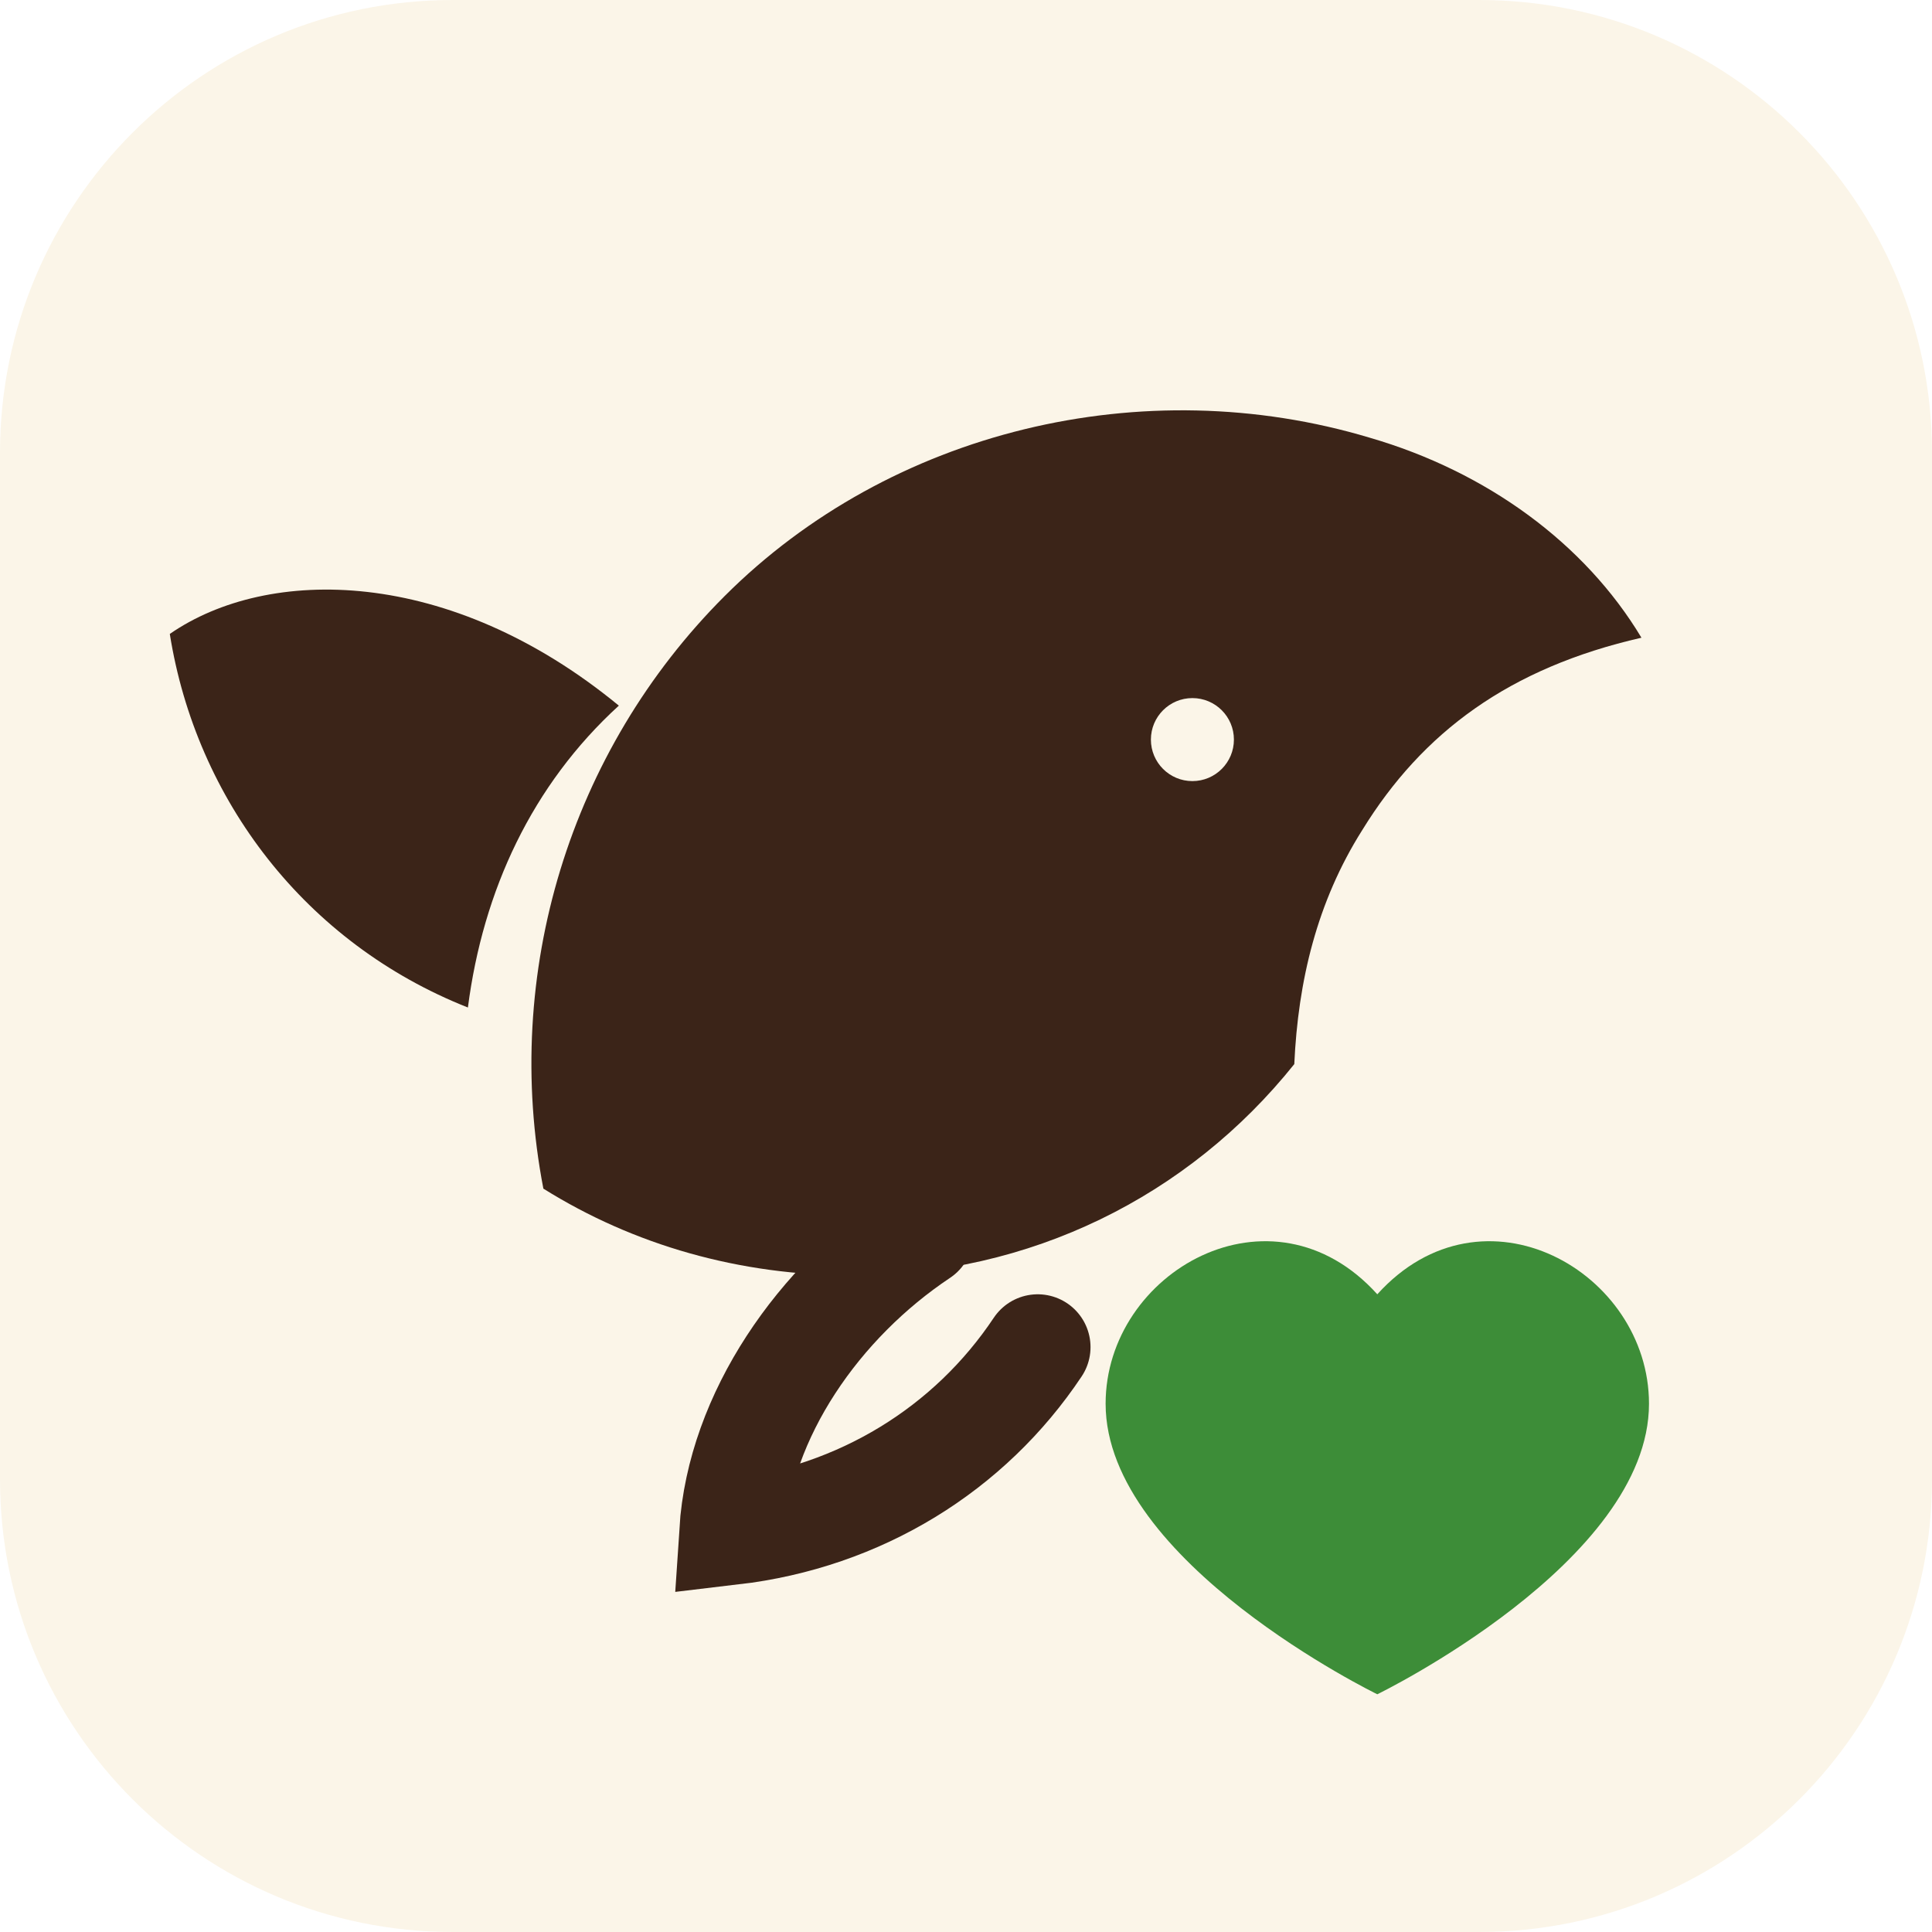
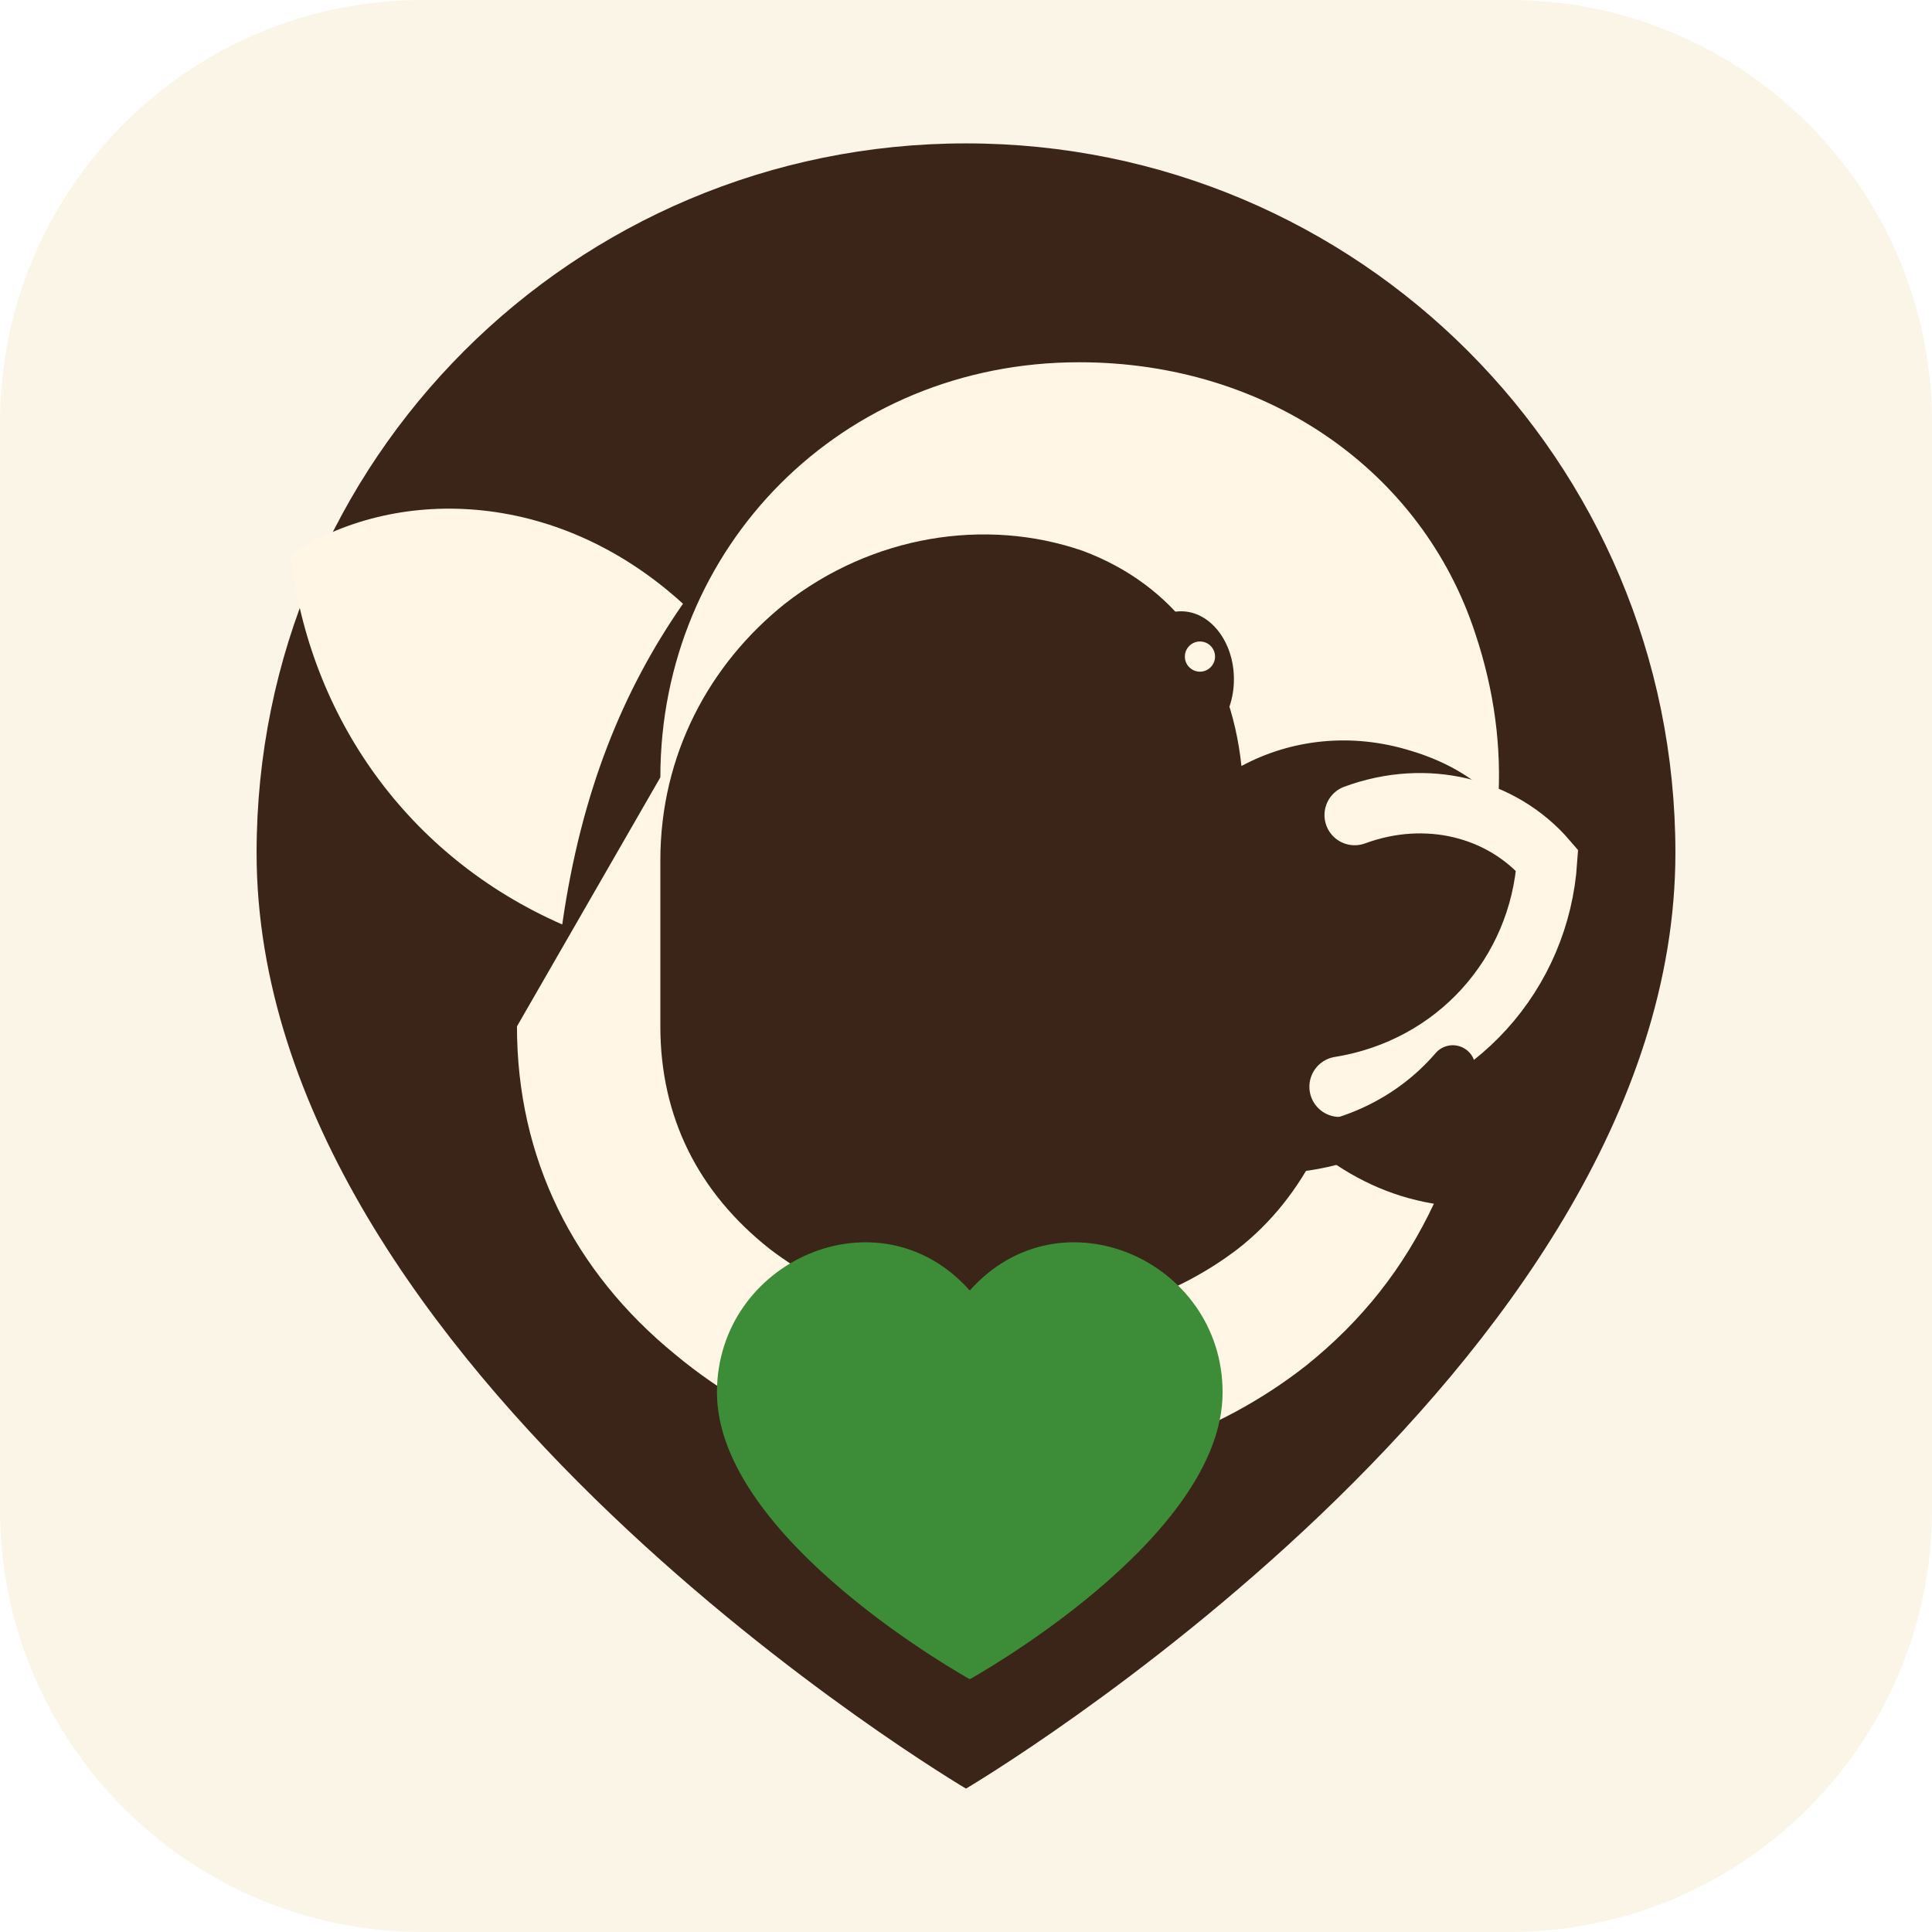
- <svg xmlns="http://www.w3.org/2000/svg" viewBox="0 0 512 512">
-   <rect width="512" height="512" rx="120" fill="#fbf5e8" />
-   <path d="M144 315c-11-57 7-116 48-157 44-44 111-60 171-42 31 9 57 28 72 53-35 8-58 25-74 51-12 19-17 40-18 62-28 35-70 56-117 56-30 0-58-8-82-23Z" fill="#3b2418" />
-   <path d="M164 187c-45-37-93-37-119-19 7 44 36 82 79 99 4-31 17-59 40-80Z" fill="#3b2418" />
-   <circle cx="316" cy="196" r="11" fill="#fbf5e8" />
-   <path d="M244 327c-27 18-48 48-50 79 34-4 63-22 81-49" fill="none" stroke="#3b2418" stroke-width="28" stroke-linecap="round" />
-   <path d="M365 343c28-31 72-6 72 29 0 42-72 77-72 77s-72-35-72-77c0-35 44-60 72-29Z" fill="#3d8d38" />
+ <svg xmlns="http://www.w3.org/2000/svg" viewBox="0 0 512 512" role="img" aria-label="Waldo mark">
+   <rect width="512" height="512" rx="112" fill="#fbf5e8" />
+   <path d="M256 38c-104 0-188 84-188 188 0 137 188 248 188 248s188-111 188-248C444 122 360 38 256 38Z" fill="#3b2418" />
+   <path d="M175 206c0-61 48-110 111-110 50 0 91 29 105 72 5 15 7 30 6 45-5-6-13-11-23-14-16-5-32-3-45 4-3-28-18-48-42-57-26-9-56-4-79 14-20 16-33 40-33 68v44c0 24 10 44 29 59 17 13 39 20 62 20 23 0 45-7 62-20 9-7 16-16 21-26 9 7 19 12 31 14-8 17-19 31-34 43-23 18-52 28-80 28-32 0-63-11-87-31-27-22-42-52-42-87Z" fill="#fff6e6" />
+   <path d="M181 160c-34-31-77-31-104-13 5 43 31 80 72 98 5-35 16-62 32-85Z" fill="#fff6e6" />
+   <ellipse cx="313" cy="180" rx="14" ry="18" fill="#3b2418" />
+   <circle cx="318" cy="174" r="4" fill="#fff6e6" />
+   <path d="M359 216c19-7 39-2 51 12-2 30-24 55-55 60" fill="none" stroke="#fff6e6" stroke-width="16" stroke-linecap="round" />
+   <path d="M283 278c12 17 31 27 53 27 19 0 37-8 49-22" fill="none" stroke="#3b2418" stroke-width="12" stroke-linecap="round" />
+   <path d="M257 342c-24-27-67-8-67 27 0 39 67 76 67 76s67-37 67-76c0-35-43-54-67-27Z" fill="#3d8d38" />
</svg>
